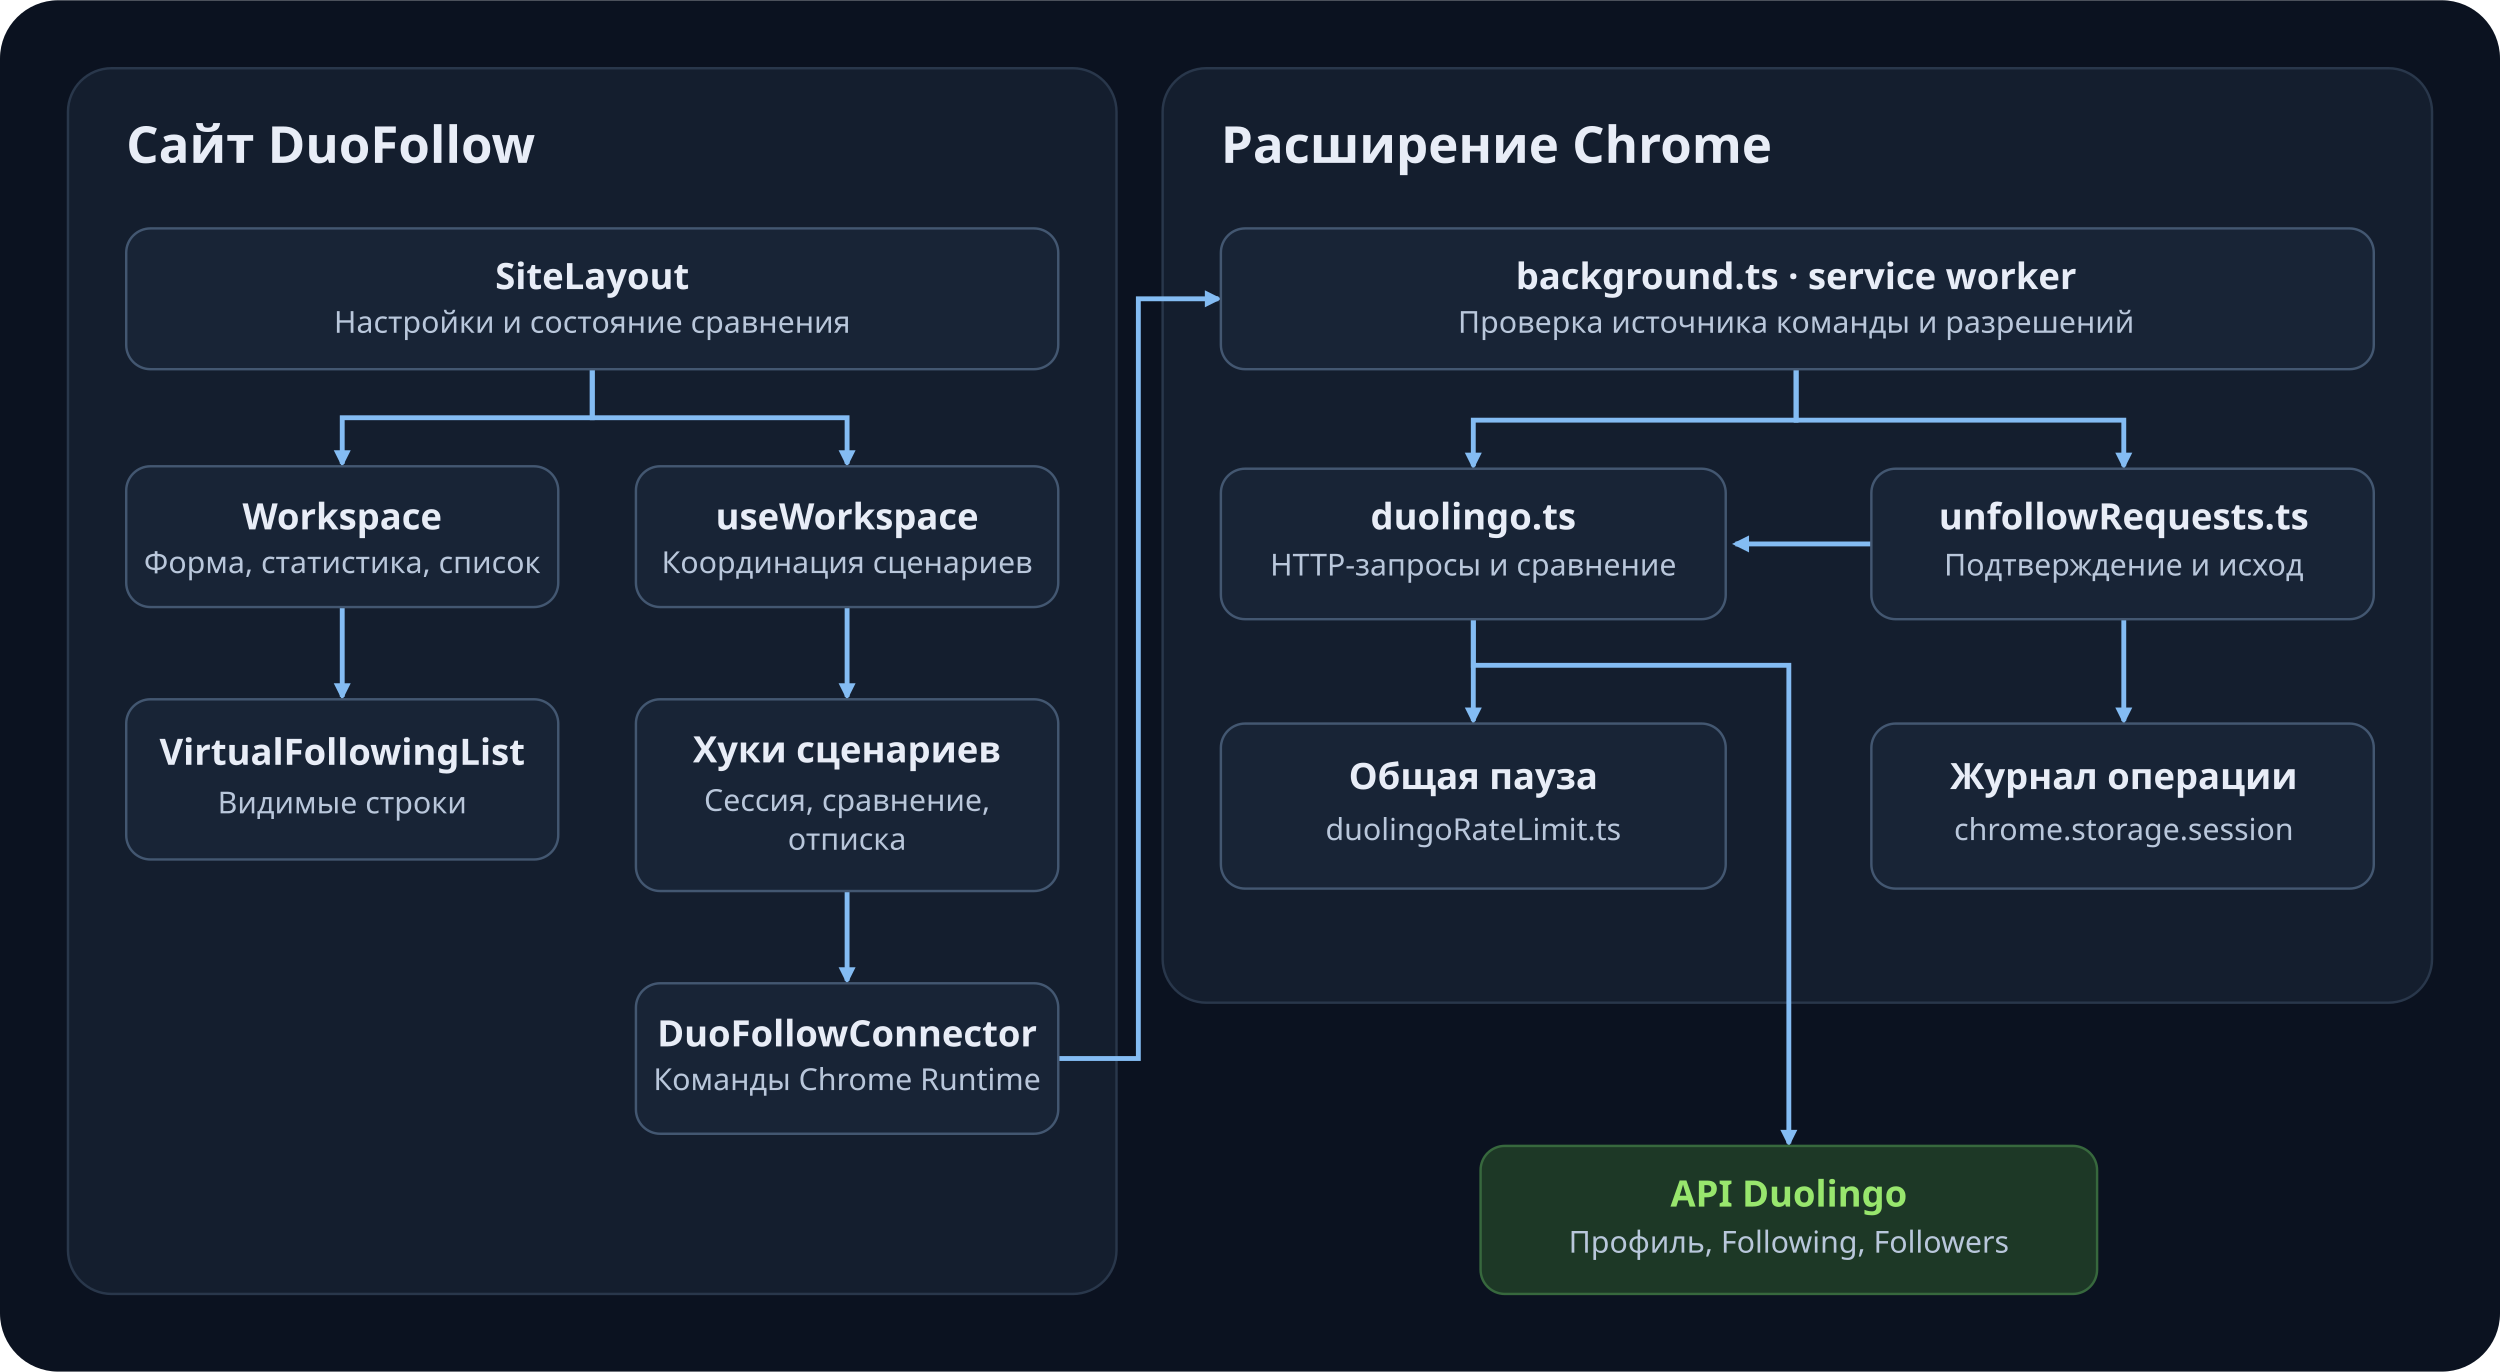
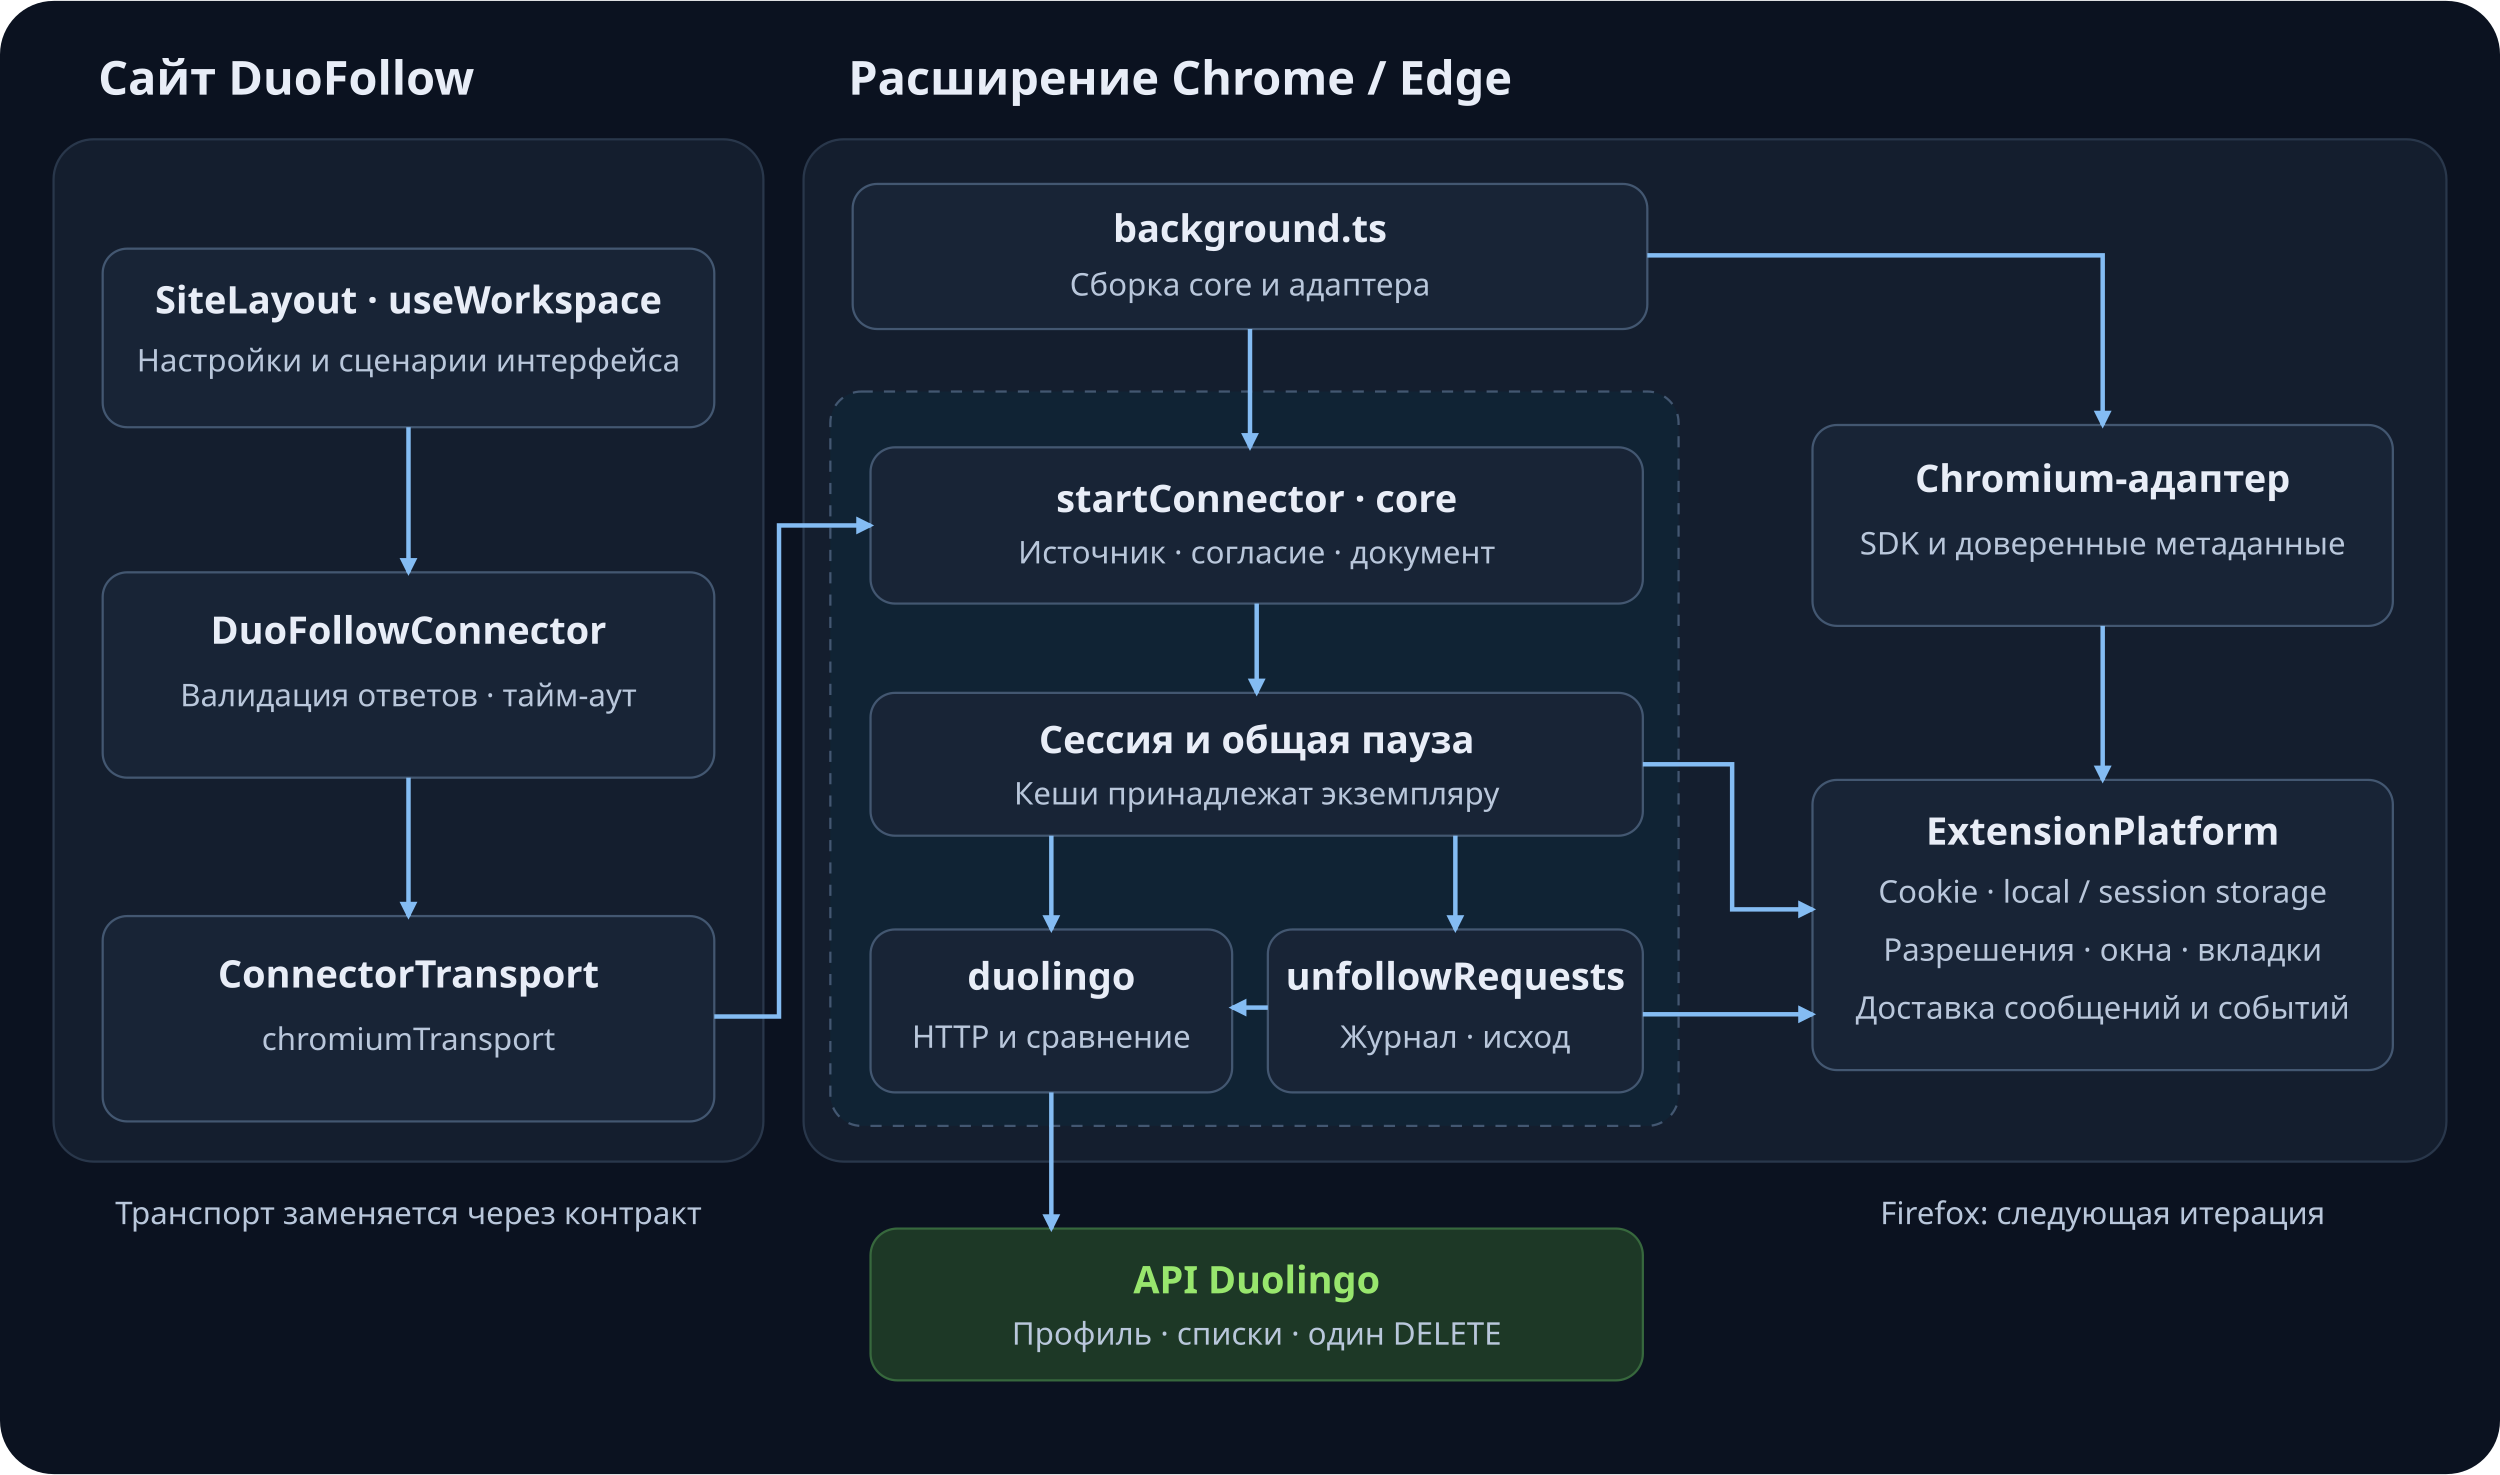
- <svg xmlns="http://www.w3.org/2000/svg" width="800" height="439" viewBox="0 0 1030 565" role="img" aria-labelledby="title desc" font-family="system-ui, sans-serif">
+ <svg xmlns="http://www.w3.org/2000/svg" width="800" height="472" viewBox="0 0 1120 660" role="img" aria-labelledby="title desc" font-family="system-ui, sans-serif">
  <defs>
-     <marker id="arrow" viewBox="0 0 10 10" refX="8" refY="5" markerWidth="7" markerHeight="7" orient="auto" markerUnits="userSpaceOnUse">
+     <marker id="arrow" viewBox="0 0 10 10" refX="8" refY="5" markerWidth="8" markerHeight="8" orient="auto" markerUnits="userSpaceOnUse">
      <path fill="#84bcf3" d="m0 0 10 5-10 5z" />
    </marker>
  </defs>
-   <rect width="1030" height="565" rx="24" fill="#0b1220" />
+   <rect width="1120" height="660" rx="24" fill="#0b1220" />
  <g fill="#141e2e" stroke="#29374b">
-     <rect x="28" y="28" width="432" height="505" rx="18" />
-     <rect x="479" y="28" width="523" height="385" rx="18" />
+     <rect x="24" y="62" width="318" height="458" rx="18" />
+     <rect x="360" y="62" width="736" height="458" rx="18" />
  </g>
  <g fill="#e8edf7" font-size="21" font-weight="650">
-     <text x="52" y="67">Сайт DuoFollow</text>
-     <text x="503" y="67">Расширение Chrome</text>
+     <text x="44" y="42">Сайт DuoFollow</text>
+     <text x="380" y="42">Расширение Chrome / Edge</text>
  </g>
+   <rect x="372" y="175" width="380" height="329" rx="14" fill="#102334" stroke="#435771" stroke-dasharray="5 5" />
+   <g fill="#182436" stroke="#435771">
+     <rect x="46" y="111" width="274" height="80" rx="11" />
+     <rect x="46" y="256" width="274" height="92" rx="11" />
+     <rect x="46" y="410" width="274" height="92" rx="11" />
+     <rect x="382" y="82" width="356" height="65" rx="11" />
+     <rect x="390" y="200" width="346" height="70" rx="11" />
+     <rect x="390" y="310" width="346" height="64" rx="11" />
+     <rect x="390" y="416" width="162" height="73" rx="11" />
+     <rect x="568" y="416" width="168" height="73" rx="11" />
+     <rect x="812" y="190" width="260" height="90" rx="11" />
+     <rect x="812" y="349" width="260" height="130" rx="11" />
+   </g>
+   <rect x="390" y="550" width="346" height="68" rx="12" fill="#1d3826" stroke="#37683d" />
  <g fill="none" stroke="#84bcf3" stroke-width="2" marker-end="url(#arrow)">
-     <path d="M244 152v20H141v19" />
-     <path d="M244 152v20h105v19" />
-     <path d="M141 250v37" />
-     <path d="M349 250v37" />
-     <path d="M349 367v37" />
-     <path d="M436 436h33V123h33" />
-     <path d="M740 152v21H607v19" />
-     <path d="M740 152v21h135v19" />
-     <path d="M771 224h-56" />
-     <path d="M607 255v42" />
-     <path d="M875 255v42" />
-     <path d="M607 255v19h130v197" />
+     <path d="M183 191v65" />
+     <path d="M183 348v62" />
+     <path d="M320 455h29V235h41" />
+     <path d="M560 147v53" />
+     <path d="M738 114h204v76" />
+     <path d="M563 270v40" />
+     <path d="M471 374v42" />
+     <path d="M652 374v42" />
+     <path d="M568 451h-16" />
+     <path d="M736 342h40v65h36" />
+     <path d="M736 454h76" />
+     <path d="M942 280v69" />
+     <path d="M471 489v61" />
  </g>
-   <g fill="#182436" stroke="#435771">
-     <rect x="52" y="94" width="384" height="58" rx="10" />
-     <rect x="52" y="192" width="178" height="58" rx="10" />
-     <rect x="262" y="192" width="174" height="58" rx="10" />
-     <rect x="52" y="288" width="178" height="66" rx="10" />
-     <rect x="262" y="288" width="174" height="79" rx="10" />
-     <rect x="262" y="405" width="174" height="62" rx="10" />
-     <rect x="503" y="94" width="475" height="58" rx="10" />
-     <rect x="503" y="193" width="208" height="62" rx="10" />
-     <rect x="771" y="193" width="207" height="62" rx="10" />
-     <rect x="503" y="298" width="208" height="68" rx="10" />
-     <rect x="771" y="298" width="207" height="68" rx="10" />
+   <g fill="#e8edf7" text-anchor="middle" font-size="17" font-weight="650">
+     <text x="183" y="140">SiteLayout · useWorkspace</text>
+     <text x="183" y="288">DuoFollowConnector</text>
+     <text x="183" y="442">ConnectorTransport</text>
+     <text x="560" y="108">background.ts</text>
+     <text x="563" y="229">startConnector · core</text>
+     <text x="563" y="337">Сессия и общая пауза</text>
+     <text x="471" y="443">duolingo</text>
+     <text x="652" y="443">unfollowRequests</text>
+     <text x="942" y="220">Chromium-адаптер</text>
+     <text x="942" y="378">ExtensionPlatform</text>
+     <text x="563" y="579" fill="#98e66d">API Duolingo</text>
  </g>
-   <rect x="610" y="472" width="254" height="61" rx="10" fill="#1d3826" stroke="#37683d" />
-   <g fill="#e8edf7" font-size="15" font-weight="650" text-anchor="middle">
-     <text x="244" y="119">SiteLayout</text>
-     <text x="141" y="218">Workspace</text>
-     <text x="349" y="218">useWorkspace</text>
-     <text x="141" y="315">VirtualFollowingList</text>
-     <text x="349" y="314">Хуки сценариев</text>
-     <text x="349" y="431">DuoFollowConnector</text>
-     <text x="740" y="119">background.ts · service worker</text>
-     <text x="607" y="218">duolingo.ts</text>
-     <text x="875" y="218">unfollowRequests.ts</text>
-     <text x="607" y="325">Общая пауза</text>
-     <text x="875" y="325">Журнал операции</text>
-     <text x="737" y="497" fill="#98e66d">API Duolingo</text>
-   </g>
-   <g fill="#b9c7db" font-size="12.5" text-anchor="middle">
-     <text x="244" y="137">Настройки и состояние сравнения</text>
-     <text x="141" y="236">Форма, статистика, список</text>
-     <text x="349" y="236">Координация сценариев</text>
-     <text x="141" y="335">Видимые строки</text>
-     <text x="349" y="334">Сессия, сравнение,</text>
-     <text x="349" y="350">отписка</text>
-     <text x="349" y="449">Команды Chrome Runtime</text>
-     <text x="740" y="137">Проверка источника команды и разрешений</text>
-     <text x="607" y="237">HTTP-запросы и сравнение</text>
-     <text x="875" y="237">Подтверждение и исход</text>
-     <text x="607" y="346">duolingoRateLimit.ts</text>
-     <text x="875" y="346">chrome.storage.session</text>
-     <text x="737" y="516">Профиль, Following, Followers</text>
+   <g fill="#b9c7db" text-anchor="middle" font-size="14">
+     <text x="183" y="166">Настройки и сценарии интерфейса</text>
+     <text x="183" y="316">Валидация ответов · тайм-аут</text>
+     <text x="183" y="470">chromiumTransport</text>
+     <text x="560" y="132">Сборка core и адаптера</text>
+     <text x="563" y="252">Источник · согласие · документ</text>
+     <text x="563" y="360">Кеши принадлежат экземпляру</text>
+     <text x="471" y="469">HTTP и сравнение</text>
+     <text x="652" y="469">Журнал · исход</text>
+     <text x="942" y="248">SDK и доверенные метаданные</text>
+     <text x="942" y="404">Cookie · local / session storage</text>
+     <text x="942" y="430">Разрешения · окна · вкладки</text>
+     <text x="942" y="456">Доставка сообщений и событий</text>
+     <text x="563" y="602">Профиль · списки · один DELETE</text>
+     <text x="183" y="548">Транспорт заменяется через контракт</text>
+     <text x="942" y="548">Firefox: следующая итерация</text>
  </g>
</svg>
